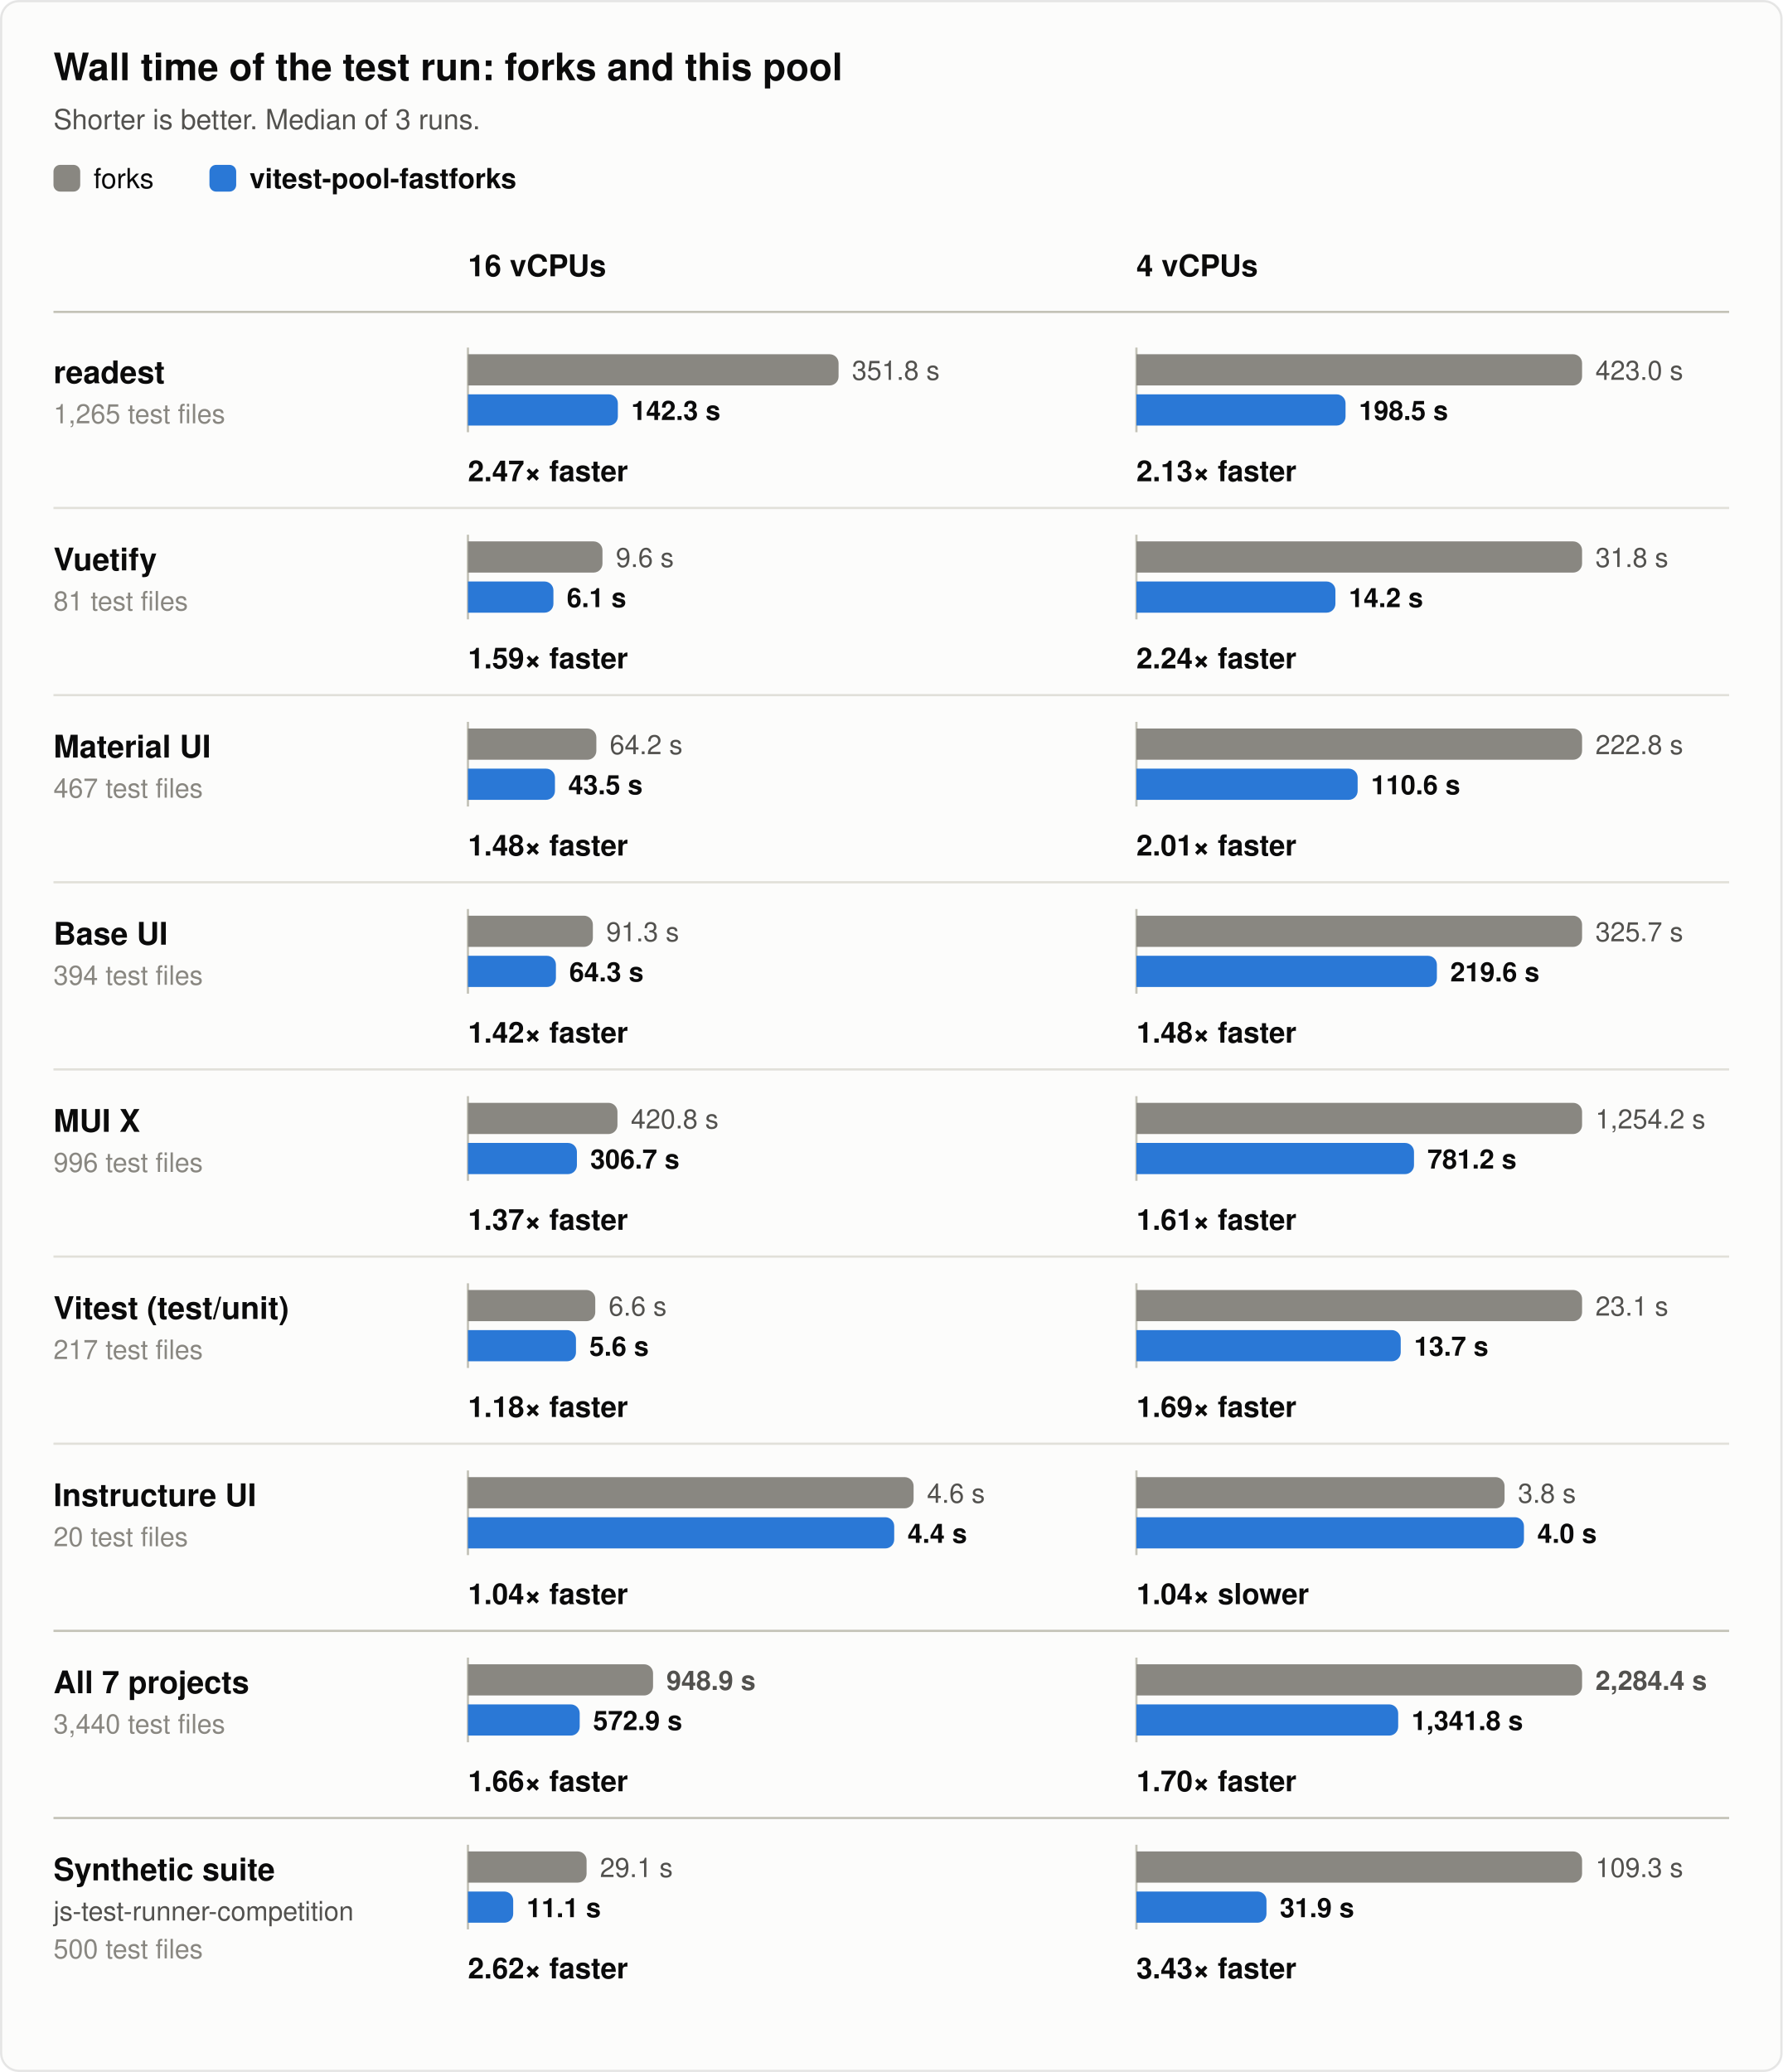
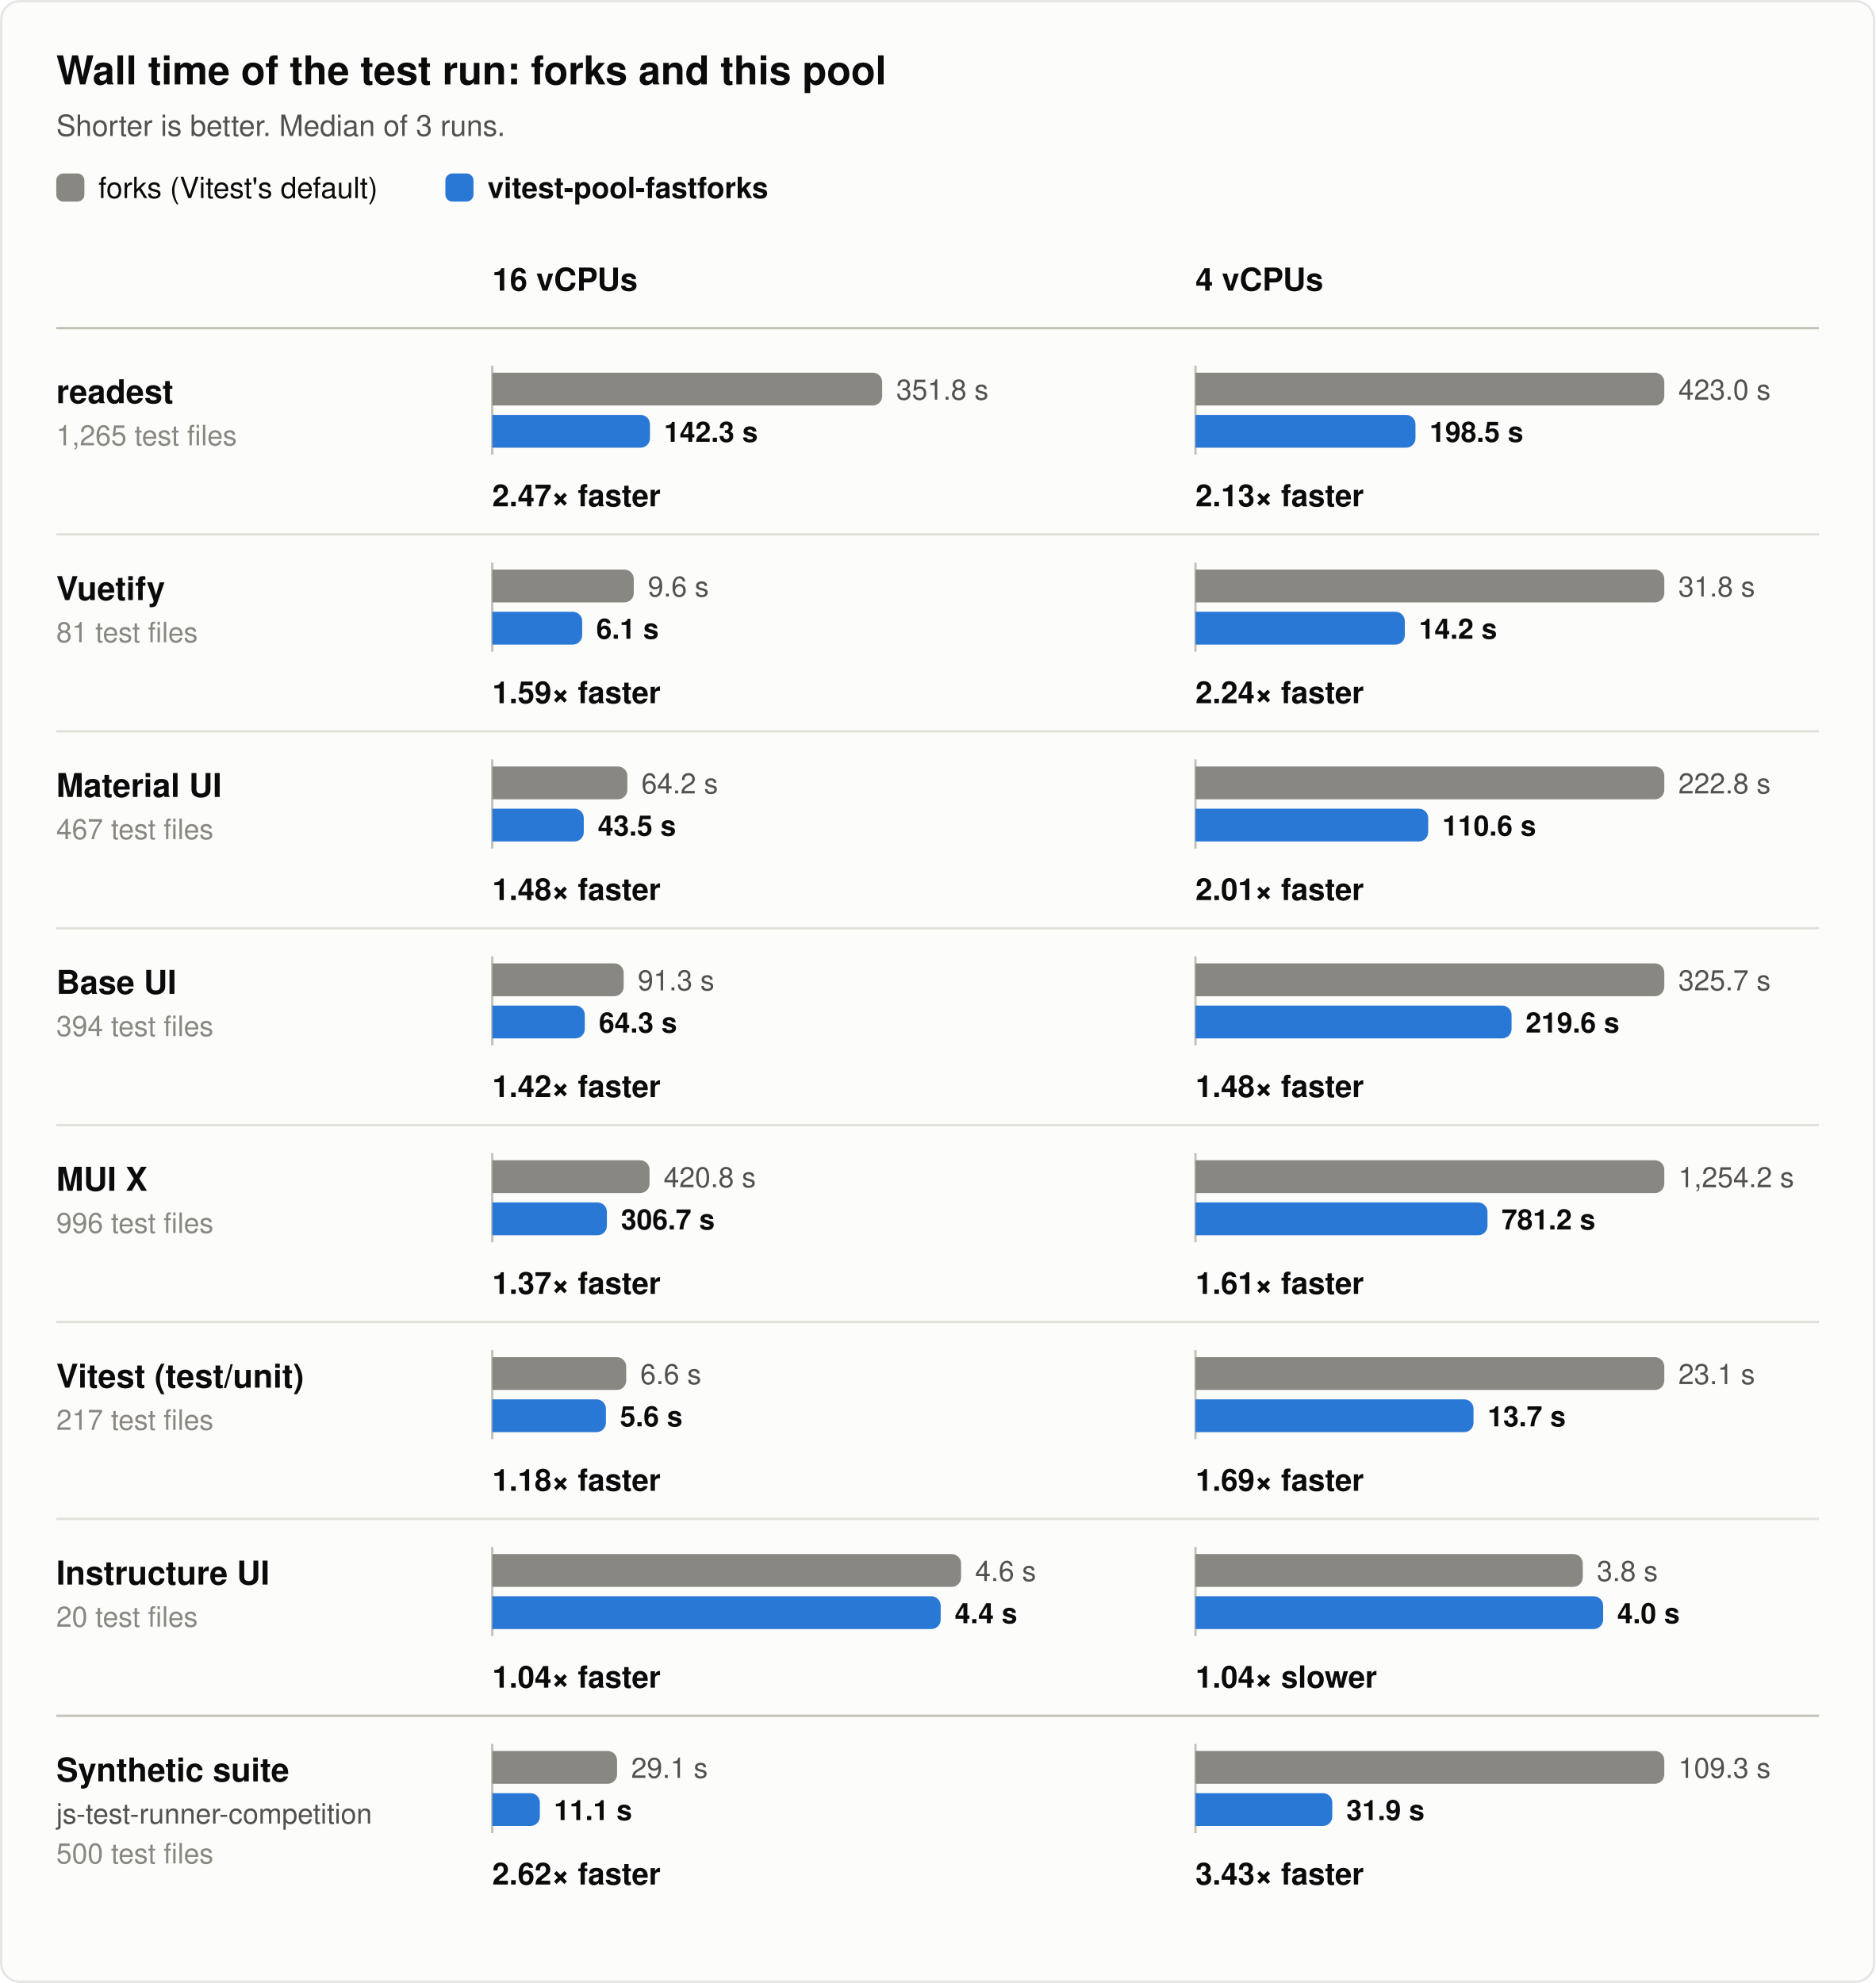
- <svg xmlns="http://www.w3.org/2000/svg" width="800" height="930" viewBox="0 0 800 930" role="img" font-family="system-ui, -apple-system, &quot;Segoe UI&quot;, Helvetica, Arial, sans-serif">
-   <rect x="0.5" y="0.5" width="799" height="929" rx="8" fill="#fcfcfb" stroke="rgba(11,11,11,0.10)" />
+ <svg xmlns="http://www.w3.org/2000/svg" width="800" height="846" viewBox="0 0 800 846" role="img" font-family="system-ui, -apple-system, &quot;Segoe UI&quot;, Helvetica, Arial, sans-serif">
+   <rect x="0.5" y="0.5" width="799" height="845" rx="8" fill="#fcfcfb" stroke="rgba(11,11,11,0.10)" />
  <text x="24" y="36" font-size="17" font-weight="600" fill="#0b0b0b" text-anchor="start">Wall time of the test run: forks and this pool</text>
  <text x="24" y="58" font-size="12.5" font-weight="400" fill="#52514e" text-anchor="start">Shorter is better. Median of 3 runs.</text>
  <rect x="24" y="74" width="12" height="12" rx="3" fill="#898781" />
-   <text x="42" y="84.5" font-size="12.5" font-weight="400" fill="#0b0b0b" text-anchor="start">forks</text>
-   <rect x="94" y="74" width="12" height="12" rx="3" fill="#2a78d6" />
-   <text x="112" y="84.5" font-size="12.5" font-weight="600" fill="#0b0b0b" text-anchor="start">vitest-pool-fastforks</text>
+   <text x="42" y="84.5" font-size="12.5" font-weight="400" fill="#0b0b0b" text-anchor="start">forks (Vitest's default)</text>
+   <rect x="190" y="74" width="12" height="12" rx="3" fill="#2a78d6" />
+   <text x="208" y="84.5" font-size="12.5" font-weight="600" fill="#0b0b0b" text-anchor="start">vitest-pool-fastforks</text>
  <text x="210" y="124" font-size="13.5" font-weight="600" fill="#0b0b0b" text-anchor="start">16 vCPUs</text>
  <text x="510" y="124" font-size="13.5" font-weight="600" fill="#0b0b0b" text-anchor="start">4 vCPUs</text>
  <line x1="24" x2="776" y1="140" y2="140" stroke="#c3c2b7" />
  <text x="24" y="172" font-size="14" font-weight="600" fill="#0b0b0b" text-anchor="start">readest</text>
  <text x="24" y="190" font-size="12" font-weight="400" fill="#898781" text-anchor="start">1,265 test files</text>
  <line x1="210" x2="210" y1="156" y2="194" stroke="#c3c2b7" />
  <path fill="#898781" d="M210 159H372.336A4 4 0 0 1 376.336 163V169A4 4 0 0 1 372.336 173H210Z" />
  <text x="382.336" y="170.5" font-size="12" font-weight="400" fill="#52514e" text-anchor="start">351.8 s</text>
  <path fill="#2a78d6" d="M210 177H273.281A4 4 0 0 1 277.281 181V187A4 4 0 0 1 273.281 191H210Z" />
  <text x="283.281" y="188.5" font-size="12" font-weight="600" fill="#0b0b0b" text-anchor="start">142.3 s</text>
  <text x="210" y="216" font-size="13" font-weight="600" fill="#0b0b0b" text-anchor="start">2.47× faster</text>
  <line x1="510" x2="510" y1="156" y2="194" stroke="#c3c2b7" />
  <path fill="#898781" d="M510 159H706A4 4 0 0 1 710 163V169A4 4 0 0 1 706 173H510Z" />
  <text x="716" y="170.5" font-size="12" font-weight="400" fill="#52514e" text-anchor="start">423.0 s</text>
  <path fill="#2a78d6" d="M510 177H599.853A4 4 0 0 1 603.853 181V187A4 4 0 0 1 599.853 191H510Z" />
  <text x="609.853" y="188.5" font-size="12" font-weight="600" fill="#0b0b0b" text-anchor="start">198.5 s</text>
  <text x="510" y="216" font-size="13" font-weight="600" fill="#0b0b0b" text-anchor="start">2.13× faster</text>
  <line x1="24" x2="776" y1="228" y2="228" stroke="#e1e0d9" />
  <text x="24" y="256" font-size="14" font-weight="600" fill="#0b0b0b" text-anchor="start">Vuetify</text>
  <text x="24" y="274" font-size="12" font-weight="400" fill="#898781" text-anchor="start">81 test files</text>
  <line x1="210" x2="210" y1="240" y2="278" stroke="#c3c2b7" />
  <path fill="#898781" d="M210 243H266.377A4 4 0 0 1 270.377 247V253A4 4 0 0 1 266.377 257H210Z" />
  <text x="276.377" y="254.5" font-size="12" font-weight="400" fill="#52514e" text-anchor="start">9.6 s</text>
  <path fill="#2a78d6" d="M210 261H244.365A4 4 0 0 1 248.365 265V271A4 4 0 0 1 244.365 275H210Z" />
  <text x="254.365" y="272.5" font-size="12" font-weight="600" fill="#0b0b0b" text-anchor="start">6.1 s</text>
  <text x="210" y="300" font-size="13" font-weight="600" fill="#0b0b0b" text-anchor="start">1.59× faster</text>
  <line x1="510" x2="510" y1="240" y2="278" stroke="#c3c2b7" />
  <path fill="#898781" d="M510 243H706A4 4 0 0 1 710 247V253A4 4 0 0 1 706 257H510Z" />
  <text x="716" y="254.5" font-size="12" font-weight="400" fill="#52514e" text-anchor="start">31.8 s</text>
  <path fill="#2a78d6" d="M510 261H595.308A4 4 0 0 1 599.308 265V271A4 4 0 0 1 595.308 275H510Z" />
  <text x="605.308" y="272.5" font-size="12" font-weight="600" fill="#0b0b0b" text-anchor="start">14.2 s</text>
  <text x="510" y="300" font-size="13" font-weight="600" fill="#0b0b0b" text-anchor="start">2.24× faster</text>
  <line x1="24" x2="776" y1="312" y2="312" stroke="#e1e0d9" />
  <text x="24" y="340" font-size="14" font-weight="600" fill="#0b0b0b" text-anchor="start">Material UI</text>
  <text x="24" y="358" font-size="12" font-weight="400" fill="#898781" text-anchor="start">467 test files</text>
  <line x1="210" x2="210" y1="324" y2="362" stroke="#c3c2b7" />
  <path fill="#898781" d="M210 327H263.63A4 4 0 0 1 267.63 331V337A4 4 0 0 1 263.63 341H210Z" />
  <text x="273.63" y="338.5" font-size="12" font-weight="400" fill="#52514e" text-anchor="start">64.2 s</text>
  <path fill="#2a78d6" d="M210 345H245.048A4 4 0 0 1 249.048 349V355A4 4 0 0 1 245.048 359H210Z" />
  <text x="255.048" y="356.5" font-size="12" font-weight="600" fill="#0b0b0b" text-anchor="start">43.5 s</text>
  <text x="210" y="384" font-size="13" font-weight="600" fill="#0b0b0b" text-anchor="start">1.48× faster</text>
  <line x1="510" x2="510" y1="324" y2="362" stroke="#c3c2b7" />
  <path fill="#898781" d="M510 327H706A4 4 0 0 1 710 331V337A4 4 0 0 1 706 341H510Z" />
  <text x="716" y="338.5" font-size="12" font-weight="400" fill="#52514e" text-anchor="start">222.8 s</text>
  <path fill="#2a78d6" d="M510 345H605.282A4 4 0 0 1 609.282 349V355A4 4 0 0 1 605.282 359H510Z" />
  <text x="615.282" y="356.5" font-size="12" font-weight="600" fill="#0b0b0b" text-anchor="start">110.6 s</text>
  <text x="510" y="384" font-size="13" font-weight="600" fill="#0b0b0b" text-anchor="start">2.01× faster</text>
  <line x1="24" x2="776" y1="396" y2="396" stroke="#e1e0d9" />
  <text x="24" y="424" font-size="14" font-weight="600" fill="#0b0b0b" text-anchor="start">Base UI</text>
  <text x="24" y="442" font-size="12" font-weight="400" fill="#898781" text-anchor="start">394 test files</text>
  <line x1="210" x2="210" y1="408" y2="446" stroke="#c3c2b7" />
  <path fill="#898781" d="M210 411H262.064A4 4 0 0 1 266.064 415V421A4 4 0 0 1 262.064 425H210Z" />
  <text x="272.064" y="422.5" font-size="12" font-weight="400" fill="#52514e" text-anchor="start">91.3 s</text>
  <path fill="#2a78d6" d="M210 429H245.484A4 4 0 0 1 249.484 433V439A4 4 0 0 1 245.484 443H210Z" />
  <text x="255.484" y="440.5" font-size="12" font-weight="600" fill="#0b0b0b" text-anchor="start">64.3 s</text>
  <text x="210" y="468" font-size="13" font-weight="600" fill="#0b0b0b" text-anchor="start">1.42× faster</text>
  <line x1="510" x2="510" y1="408" y2="446" stroke="#c3c2b7" />
  <path fill="#898781" d="M510 411H706A4 4 0 0 1 710 415V421A4 4 0 0 1 706 425H510Z" />
  <text x="716" y="422.5" font-size="12" font-weight="400" fill="#52514e" text-anchor="start">325.7 s</text>
  <path fill="#2a78d6" d="M510 429H640.848A4 4 0 0 1 644.848 433V439A4 4 0 0 1 640.848 443H510Z" />
  <text x="650.848" y="440.5" font-size="12" font-weight="600" fill="#0b0b0b" text-anchor="start">219.6 s</text>
  <text x="510" y="468" font-size="13" font-weight="600" fill="#0b0b0b" text-anchor="start">1.48× faster</text>
  <line x1="24" x2="776" y1="480" y2="480" stroke="#e1e0d9" />
  <text x="24" y="508" font-size="14" font-weight="600" fill="#0b0b0b" text-anchor="start">MUI X</text>
  <text x="24" y="526" font-size="12" font-weight="400" fill="#898781" text-anchor="start">996 test files</text>
  <line x1="210" x2="210" y1="492" y2="530" stroke="#c3c2b7" />
  <path fill="#898781" d="M210 495H273.103A4 4 0 0 1 277.103 499V505A4 4 0 0 1 273.103 509H210Z" />
  <text x="283.103" y="506.5" font-size="12" font-weight="400" fill="#52514e" text-anchor="start">420.8 s</text>
  <path fill="#2a78d6" d="M210 513H254.908A4 4 0 0 1 258.908 517V523A4 4 0 0 1 254.908 527H210Z" />
  <text x="264.908" y="524.5" font-size="12" font-weight="600" fill="#0b0b0b" text-anchor="start">306.7 s</text>
  <text x="210" y="552" font-size="13" font-weight="600" fill="#0b0b0b" text-anchor="start">1.37× faster</text>
  <line x1="510" x2="510" y1="492" y2="530" stroke="#c3c2b7" />
  <path fill="#898781" d="M510 495H706A4 4 0 0 1 710 499V505A4 4 0 0 1 706 509H510Z" />
  <text x="716" y="506.5" font-size="12" font-weight="400" fill="#52514e" text-anchor="start">1,254.2 s</text>
  <path fill="#2a78d6" d="M510 513H630.573A4 4 0 0 1 634.573 517V523A4 4 0 0 1 630.573 527H510Z" />
  <text x="640.573" y="524.5" font-size="12" font-weight="600" fill="#0b0b0b" text-anchor="start">781.2 s</text>
  <text x="510" y="552" font-size="13" font-weight="600" fill="#0b0b0b" text-anchor="start">1.61× faster</text>
  <line x1="24" x2="776" y1="564" y2="564" stroke="#e1e0d9" />
  <text x="24" y="592" font-size="14" font-weight="600" fill="#0b0b0b" text-anchor="start">Vitest (test/unit)</text>
  <text x="24" y="610" font-size="12" font-weight="400" fill="#898781" text-anchor="start">217 test files</text>
  <line x1="210" x2="210" y1="576" y2="614" stroke="#c3c2b7" />
  <path fill="#898781" d="M210 579H263.143A4 4 0 0 1 267.143 583V589A4 4 0 0 1 263.143 593H210Z" />
  <text x="273.143" y="590.5" font-size="12" font-weight="400" fill="#52514e" text-anchor="start">6.6 s</text>
  <path fill="#2a78d6" d="M210 597H254.485A4 4 0 0 1 258.485 601V607A4 4 0 0 1 254.485 611H210Z" />
  <text x="264.485" y="608.5" font-size="12" font-weight="600" fill="#0b0b0b" text-anchor="start">5.6 s</text>
  <text x="210" y="636" font-size="13" font-weight="600" fill="#0b0b0b" text-anchor="start">1.18× faster</text>
  <line x1="510" x2="510" y1="576" y2="614" stroke="#c3c2b7" />
  <path fill="#898781" d="M510 579H706A4 4 0 0 1 710 583V589A4 4 0 0 1 706 593H510Z" />
  <text x="716" y="590.5" font-size="12" font-weight="400" fill="#52514e" text-anchor="start">23.1 s</text>
  <path fill="#2a78d6" d="M510 597H624.615A4 4 0 0 1 628.615 601V607A4 4 0 0 1 624.615 611H510Z" />
  <text x="634.615" y="608.5" font-size="12" font-weight="600" fill="#0b0b0b" text-anchor="start">13.7 s</text>
  <text x="510" y="636" font-size="13" font-weight="600" fill="#0b0b0b" text-anchor="start">1.69× faster</text>
  <line x1="24" x2="776" y1="648" y2="648" stroke="#e1e0d9" />
  <text x="24" y="676" font-size="14" font-weight="600" fill="#0b0b0b" text-anchor="start">Instructure UI</text>
  <text x="24" y="694" font-size="12" font-weight="400" fill="#898781" text-anchor="start">20 test files</text>
  <line x1="210" x2="210" y1="660" y2="698" stroke="#c3c2b7" />
  <path fill="#898781" d="M210 663H406A4 4 0 0 1 410 667V673A4 4 0 0 1 406 677H210Z" />
  <text x="416" y="674.5" font-size="12" font-weight="400" fill="#52514e" text-anchor="start">4.6 s</text>
  <path fill="#2a78d6" d="M210 681H397.304A4 4 0 0 1 401.304 685V691A4 4 0 0 1 397.304 695H210Z" />
  <text x="407.304" y="692.5" font-size="12" font-weight="600" fill="#0b0b0b" text-anchor="start">4.4 s</text>
  <text x="210" y="720" font-size="13" font-weight="600" fill="#0b0b0b" text-anchor="start">1.04× faster</text>
  <line x1="510" x2="510" y1="660" y2="698" stroke="#c3c2b7" />
  <path fill="#898781" d="M510 663H671.217A4 4 0 0 1 675.217 667V673A4 4 0 0 1 671.217 677H510Z" />
  <text x="681.217" y="674.5" font-size="12" font-weight="400" fill="#52514e" text-anchor="start">3.8 s</text>
  <path fill="#2a78d6" d="M510 681H679.913A4 4 0 0 1 683.913 685V691A4 4 0 0 1 679.913 695H510Z" />
  <text x="689.913" y="692.5" font-size="12" font-weight="600" fill="#0b0b0b" text-anchor="start">4.0 s</text>
  <text x="510" y="720" font-size="13" font-weight="600" fill="#0b0b0b" text-anchor="start">1.04× slower</text>
  <line x1="24" x2="776" y1="732" y2="732" stroke="#c3c2b7" />
-   <text x="24" y="760" font-size="14" font-weight="600" fill="#0b0b0b" text-anchor="start">All 7 projects</text>
-   <text x="24" y="778" font-size="12" font-weight="400" fill="#898781" text-anchor="start">3,440 test files</text>
+   <text x="24" y="760" font-size="14" font-weight="600" fill="#0b0b0b" text-anchor="start">Synthetic suite</text>
+   <text x="24" y="778" font-size="12" font-weight="400" fill="#52514e" text-anchor="start">js-test-runner-competition</text>
+   <text x="24" y="795" font-size="12" font-weight="400" fill="#898781" text-anchor="start">500 test files</text>
  <line x1="210" x2="210" y1="744" y2="782" stroke="#c3c2b7" />
-   <path fill="#898781" d="M210 747H289.077A4 4 0 0 1 293.077 751V757A4 4 0 0 1 289.077 761H210Z" />
-   <text x="299.077" y="758.5" font-size="12" font-weight="600" fill="#52514e" text-anchor="start">948.9 s</text>
-   <path fill="#2a78d6" d="M210 765H256.158A4 4 0 0 1 260.158 769V775A4 4 0 0 1 256.158 779H210Z" />
-   <text x="266.158" y="776.5" font-size="12" font-weight="600" fill="#0b0b0b" text-anchor="start">572.9 s</text>
-   <text x="210" y="804" font-size="13" font-weight="600" fill="#0b0b0b" text-anchor="start">1.66× faster</text>
+   <path fill="#898781" d="M210 747H259.248A4 4 0 0 1 263.248 751V757A4 4 0 0 1 259.248 761H210Z" />
+   <text x="269.248" y="758.5" font-size="12" font-weight="400" fill="#52514e" text-anchor="start">29.1 s</text>
+   <path fill="#2a78d6" d="M210 765H226.311A4 4 0 0 1 230.311 769V775A4 4 0 0 1 226.311 779H210Z" />
+   <text x="236.311" y="776.5" font-size="12" font-weight="600" fill="#0b0b0b" text-anchor="start">11.1 s</text>
+   <text x="210" y="804" font-size="13" font-weight="600" fill="#0b0b0b" text-anchor="start">2.62× faster</text>
  <line x1="510" x2="510" y1="744" y2="782" stroke="#c3c2b7" />
  <path fill="#898781" d="M510 747H706A4 4 0 0 1 710 751V757A4 4 0 0 1 706 761H510Z" />
-   <text x="716" y="758.5" font-size="12" font-weight="600" fill="#52514e" text-anchor="start">2,284.4 s</text>
-   <path fill="#2a78d6" d="M510 765H623.475A4 4 0 0 1 627.475 769V775A4 4 0 0 1 623.475 779H510Z" />
-   <text x="633.475" y="776.5" font-size="12" font-weight="600" fill="#0b0b0b" text-anchor="start">1,341.8 s</text>
-   <text x="510" y="804" font-size="13" font-weight="600" fill="#0b0b0b" text-anchor="start">1.70× faster</text>
-   <line x1="24" x2="776" y1="816" y2="816" stroke="#c3c2b7" />
-   <text x="24" y="844" font-size="14" font-weight="600" fill="#0b0b0b" text-anchor="start">Synthetic suite</text>
-   <text x="24" y="862" font-size="12" font-weight="400" fill="#52514e" text-anchor="start">js-test-runner-competition</text>
-   <text x="24" y="879" font-size="12" font-weight="400" fill="#898781" text-anchor="start">500 test files</text>
-   <line x1="210" x2="210" y1="828" y2="866" stroke="#c3c2b7" />
-   <path fill="#898781" d="M210 831H259.248A4 4 0 0 1 263.248 835V841A4 4 0 0 1 259.248 845H210Z" />
-   <text x="269.248" y="842.5" font-size="12" font-weight="400" fill="#52514e" text-anchor="start">29.1 s</text>
-   <path fill="#2a78d6" d="M210 849H226.311A4 4 0 0 1 230.311 853V859A4 4 0 0 1 226.311 863H210Z" />
-   <text x="236.311" y="860.5" font-size="12" font-weight="600" fill="#0b0b0b" text-anchor="start">11.1 s</text>
-   <text x="210" y="888" font-size="13" font-weight="600" fill="#0b0b0b" text-anchor="start">2.62× faster</text>
-   <line x1="510" x2="510" y1="828" y2="866" stroke="#c3c2b7" />
-   <path fill="#898781" d="M510 831H706A4 4 0 0 1 710 835V841A4 4 0 0 1 706 845H510Z" />
-   <text x="716" y="842.5" font-size="12" font-weight="400" fill="#52514e" text-anchor="start">109.3 s</text>
-   <path fill="#2a78d6" d="M510 849H564.371A4 4 0 0 1 568.371 853V859A4 4 0 0 1 564.371 863H510Z" />
-   <text x="574.371" y="860.5" font-size="12" font-weight="600" fill="#0b0b0b" text-anchor="start">31.9 s</text>
-   <text x="510" y="888" font-size="13" font-weight="600" fill="#0b0b0b" text-anchor="start">3.43× faster</text>
+   <text x="716" y="758.5" font-size="12" font-weight="400" fill="#52514e" text-anchor="start">109.3 s</text>
+   <path fill="#2a78d6" d="M510 765H564.371A4 4 0 0 1 568.371 769V775A4 4 0 0 1 564.371 779H510Z" />
+   <text x="574.371" y="776.5" font-size="12" font-weight="600" fill="#0b0b0b" text-anchor="start">31.9 s</text>
+   <text x="510" y="804" font-size="13" font-weight="600" fill="#0b0b0b" text-anchor="start">3.43× faster</text>
</svg>
